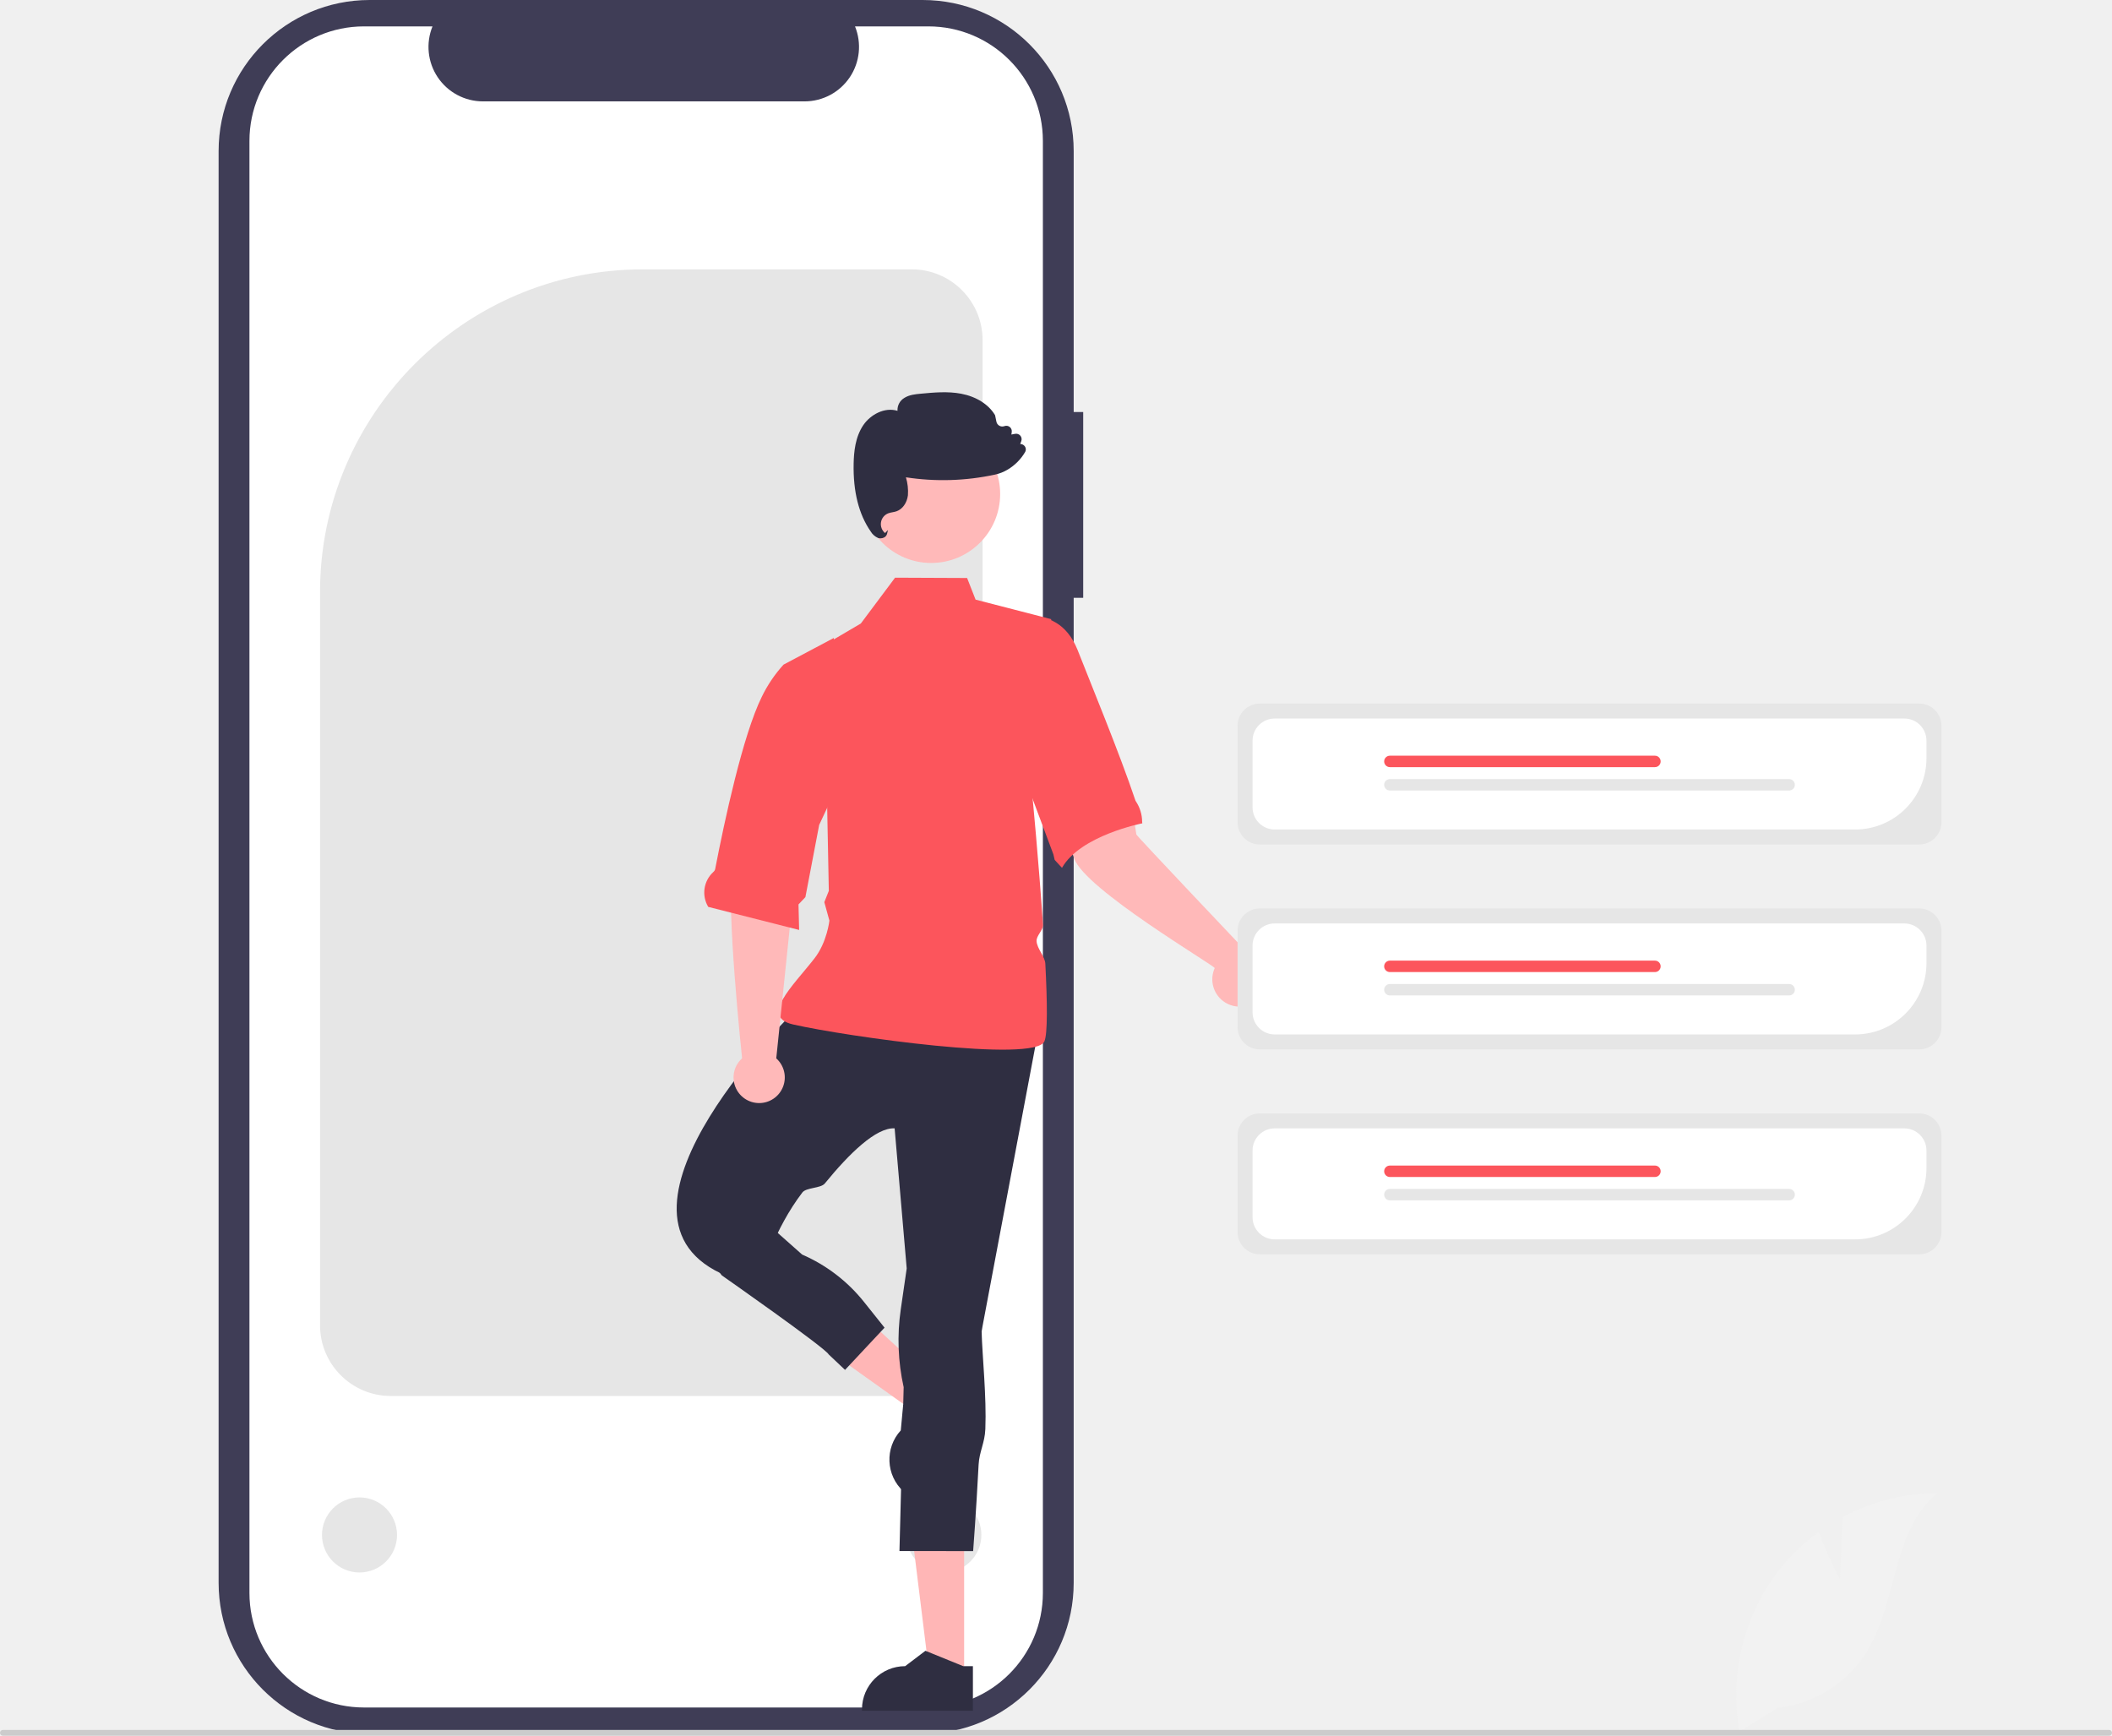
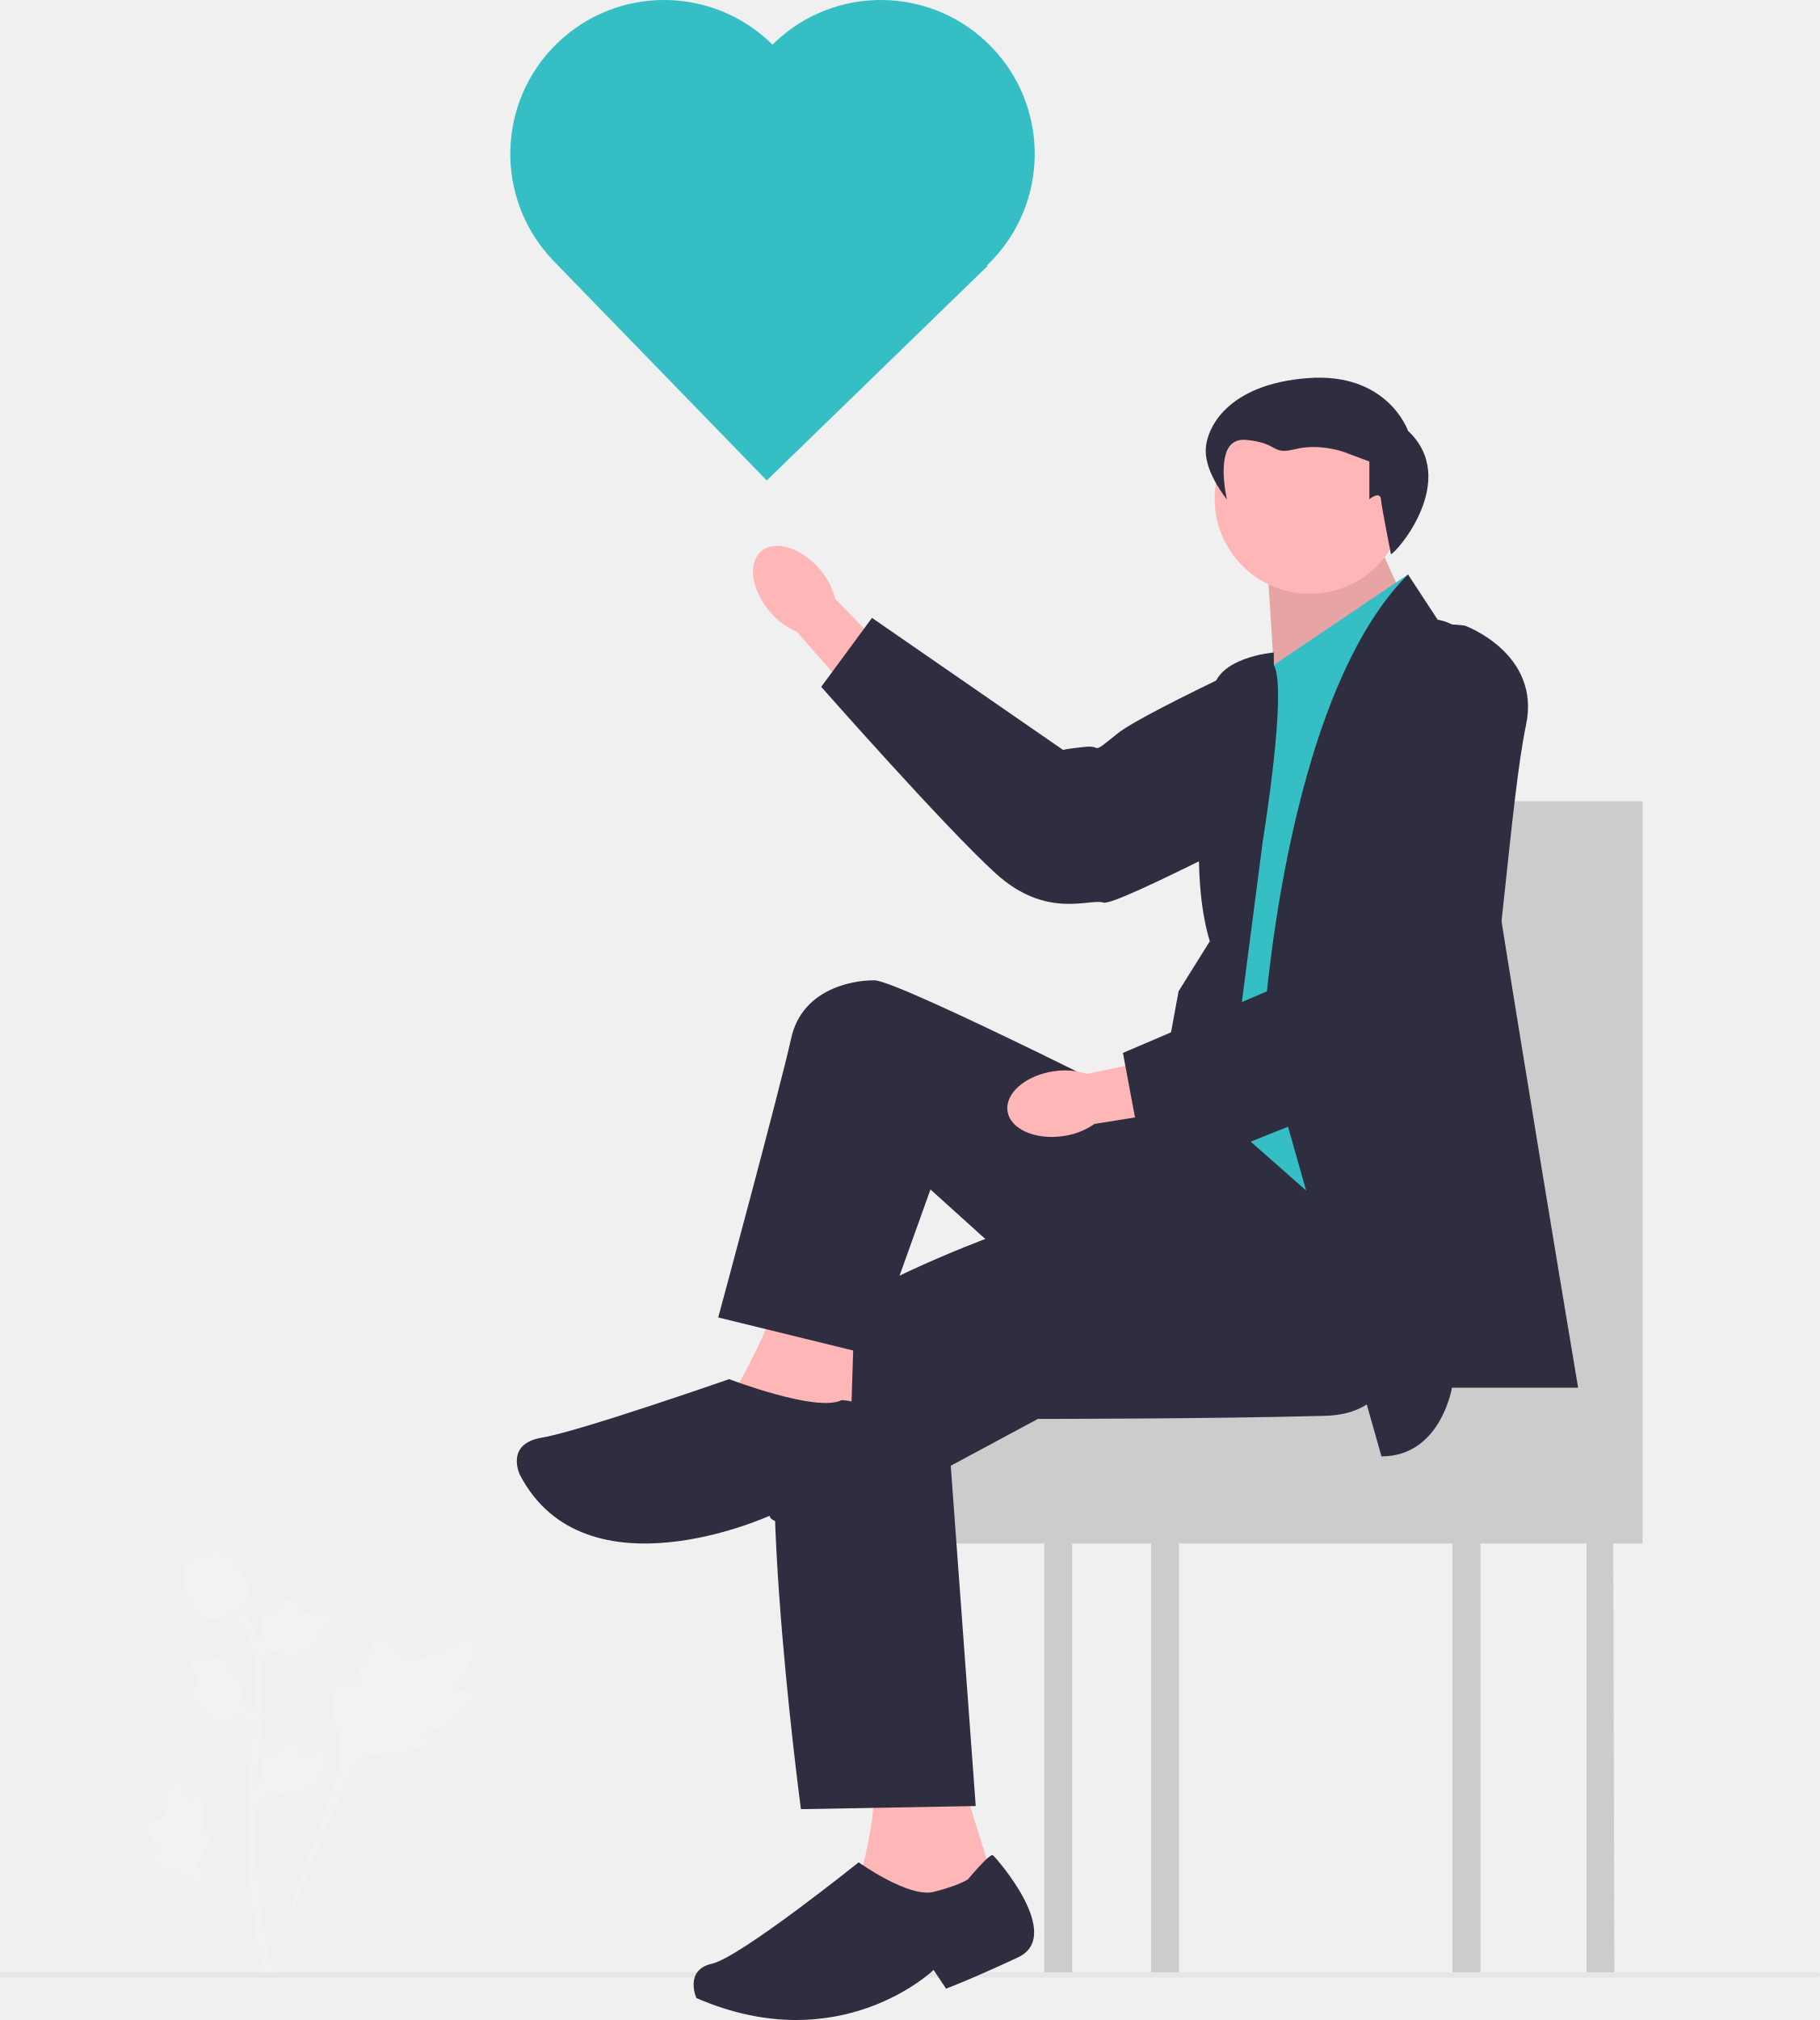
- <svg xmlns="http://www.w3.org/2000/svg" data-name="Layer 1" width="865.67" height="711.472" viewBox="0 0 865.67 711.472">
-   <path id="be762e0f-b118-45b0-834c-015dca31fdfd-42" data-name="Path 339" d="M611.151,263.156h-3.9V156.179a61.915,61.915,0,0,0-61.915-61.915h-226.65a61.915,61.915,0,0,0-61.916,61.914V743.062a61.915,61.915,0,0,0,61.915,61.915h226.648a61.915,61.915,0,0,0,61.915-61.915V339.304h3.9Z" transform="translate(-167.165 -94.26403)" fill="#3f3d56" />
-   <path id="bd19cda7-6ee4-487f-8299-09f5b9520cce-43" data-name="Path 340" d="M594.624,152.032V747.207a46.959,46.959,0,0,1-46.942,46.952h-231.3a46.966,46.966,0,0,1-46.973-46.952V152.032a46.965,46.965,0,0,1,46.971-46.951h28.058a22.329,22.329,0,0,0,20.656,30.74h131.868a22.329,22.329,0,0,0,20.656-30.74h30.055a46.959,46.959,0,0,1,46.951,46.942Z" transform="translate(-167.165 -94.26403)" fill="#fff" />
-   <path d="M540.93,666.475H327.318a29.01,29.01,0,0,1-28.978-28.978V336.993c0-72.962,59.358-132.321,132.32-132.321H540.93a29.01,29.01,0,0,1,28.977,28.977V637.497A29.01,29.01,0,0,1,540.93,666.475Z" transform="translate(-167.165 -94.26403)" fill="#e6e6e6" />
-   <circle id="be454a6a-b415-4179-b5e8-57164f143cba" data-name="Ellipse 7" cx="147.357" cy="629.168" r="15.379" fill="#e6e6e6" />
-   <circle id="be5a0c73-855d-427d-a69e-6f1eaa4c04a0" data-name="Ellipse 7" cx="386.863" cy="629.168" r="15.379" fill="#e6e6e6" />
-   <polygon points="388.948 571.619 379.414 582.009 334.805 550.181 348.876 534.847 388.948 571.619" fill="#ffb6b6" />
-   <path d="M568.615,672.475,537.875,705.974l-.424-.389a17.697,17.697,0,0,1-1.075-25.003l.001-.001.972-10.379L552.469,663.045l2.683-2.924Z" transform="translate(-167.165 -94.26403)" fill="#2f2e41" />
-   <polygon points="395.181 687.559 381.081 687.558 374.373 633.171 395.184 633.172 395.181 687.559" fill="#ffb6b6" />
-   <path d="M565.942,795.491l-45.466-.002v-.575a17.697,17.697,0,0,1,17.697-17.696h.001l8.305-6.301,15.495,6.301,3.969 0Z" transform="translate(-167.165 -94.26403)" fill="#2f2e41" />
-   <path id="a30b4662-e5c2-40ab-b3a2-3f3e92442cbc-44" data-name="Path 17" d="M494.254,507.266s-86.138,83.167-31.683,108.91h16.831s5.058-17.969,16.637-33.123c1.59-2.081,7.547-1.658,9.202-3.686,10.101-12.383,21.053-23.018,28.616-22.596l4.95,57.425-2.442,16.831a88.193,88.193,0,0,0,1.194,31.834v0l-1.722,67.175,30.202.017s1.22-15.744,2.24-35.435c.273-5.275,2.542-8.95,2.76-14.565.521-13.461-1.206-29.13-1.539-40.115l22.772-120.791Z" transform="translate(-167.165 -94.26403)" fill="#2f2e41" />
-   <path id="bce5c948-7db7-43f8-8cd2-61a9f17c0c07-45" data-name="Path 22" d="M534.039,331.053,519.994,349.842l-33.663,19.8,19.8,51.484.751,38.306-1.843,4.621,2.082,7.568s-.961,8.857-6.082,15.432c-8.954,11.497-22.626,23.992-8.769,27.142,21.782,4.951,99.009,15.841,102.969,6.931,1.37-3.082,1.2-16.116.391-31.848-.151-2.942-3.401-6.142-3.591-9.225-.143-2.313,2.782-4.489,2.623-6.835-1.767-26.145-4.373-53.081-4.373-53.081l7.75-72.084-31-8-3.48-8.872Z" transform="translate(-167.165 -94.26403)" fill="#fc555c" />
-   <path id="aa56653d-a1eb-49b2-bba0-f0dc0c583c83-46" data-name="Path 18" d="M458.435,611.236l4.604,5.818s42.345,29.625,43.799,32.393l6.692,6.332,16.192-17.309-8.421-10.554a66.102,66.102,0,0,0-25.357-19.413h0l-12.905-11.449Z" transform="translate(-167.165 -94.26403)" fill="#2f2e41" />
-   <path d="M485.341,528.088l7.711-74.639,2.035-30.719-21.583-3.903s-3.232,21.118-6.059,33.511c-2.79,12.229,3.717,74.111,3.889,75.743a10.501,10.501,0,1,0,14.007.007Z" transform="translate(-167.165 -94.26403)" fill="#ffb9b9" />
-   <path d="M457.455,465.988l37.259,9.458-.259-10.458,2.828-3,5.65-29.597,8.106-17.338L508.932,355.764l-20.589,10.92-.025.019a55.663,55.663,0,0,0-8.928,13.22c-7.762,15.779-15.217,50.533-19.12,70.719a2.203,2.203,0,0,1-.743,1.07,11.415,11.415,0,0,0-2.072,14.276Z" transform="translate(-167.165 -94.26403)" fill="#fc555c" />
-   <path d="M678.716,485.044s-45.359-47.82-45.782-48.722c-3.168-24.061-12.281-34.675-13.648-33.523L595.766,410.948s6.996,22.155,11.733,35.314c4.526,12.574,56.693,43.288,57.563,44.804a11.188,11.188,0,1,0,13.654-6.023Z" transform="translate(-167.165 -94.26403)" fill="#ffb9b9" />
-   <path d="M576.773,349.699s23.089-11.316,32.044,10.909c4.909,12.547,17.466,42.998,23.723,61.743a1.401,1.401,0,0,0,.17.336,15.241,15.241,0,0,1,2.596,8.409,2.862,2.862,0,0,0,.068.649s-25.373,4.943-32.919,18.243l-2.993-3.248-.532-2.276-21.891-58.411Z" transform="translate(-167.165 -94.26403)" fill="#fc555c" />
-   <path d="M953.836,440.407H683.514a9.095,9.095,0,0,1-9.085-9.085V391.731a9.095,9.095,0,0,1,9.085-9.085H953.836a9.095,9.095,0,0,1,9.085,9.085v39.591A9.095,9.095,0,0,1,953.836,440.407Z" transform="translate(-167.165 -94.26403)" fill="#e6e6e6" />
-   <path d="M927.571,434.279H689.643a9.095,9.095,0,0,1-9.085-9.085V397.864a9.095,9.095,0,0,1,9.085-9.085H947.708a9.095,9.095,0,0,1,9.085,9.085v7.193A29.255,29.255,0,0,1,927.571,434.279Z" transform="translate(-167.165 -94.26403)" fill="#fff" />
-   <path d="M845.5,408.71H736.851a2.343,2.343,0,1,1,0-4.686H845.5a2.343,2.343,0,0,1,0,4.686Z" transform="translate(-167.165 -94.26403)" fill="#fc555c" />
-   <path d="M900.5,418.293H736.851a2.343,2.343,0,1,1,0-4.686H900.5a2.343,2.343,0,0,1,0,4.686Z" transform="translate(-167.165 -94.26403)" fill="#e6e6e6" />
-   <path d="M953.836,524.407H683.514a9.095,9.095,0,0,1-9.085-9.085V475.731a9.095,9.095,0,0,1,9.085-9.085H953.836a9.095,9.095,0,0,1,9.085,9.085v39.591A9.095,9.095,0,0,1,953.836,524.407Z" transform="translate(-167.165 -94.26403)" fill="#e6e6e6" />
-   <path d="M927.571,518.279H689.643a9.095,9.095,0,0,1-9.085-9.085V481.864a9.095,9.095,0,0,1,9.085-9.085H947.708a9.095,9.095,0,0,1,9.085,9.085v7.193A29.255,29.255,0,0,1,927.571,518.279Z" transform="translate(-167.165 -94.26403)" fill="#fff" />
-   <path d="M845.5,492.71H736.851a2.343,2.343,0,1,1,0-4.686H845.5a2.343,2.343,0,0,1,0,4.686Z" transform="translate(-167.165 -94.26403)" fill="#fc555c" />
-   <path d="M900.5,502.293H736.851a2.343,2.343,0,1,1,0-4.686H900.5a2.343,2.343,0,0,1,0,4.686Z" transform="translate(-167.165 -94.26403)" fill="#e6e6e6" />
-   <path d="M953.836,608.407H683.514a9.095,9.095,0,0,1-9.085-9.085V559.731a9.095,9.095,0,0,1,9.085-9.085H953.836a9.095,9.095,0,0,1,9.085,9.085v39.591A9.095,9.095,0,0,1,953.836,608.407Z" transform="translate(-167.165 -94.26403)" fill="#e6e6e6" />
-   <path d="M927.571,602.279H689.643a9.095,9.095,0,0,1-9.085-9.085V565.864a9.095,9.095,0,0,1,9.085-9.085H947.708a9.095,9.095,0,0,1,9.085,9.085v7.193A29.255,29.255,0,0,1,927.571,602.279Z" transform="translate(-167.165 -94.26403)" fill="#fff" />
-   <path d="M845.5,576.71H736.851a2.343,2.343,0,1,1,0-4.686H845.5a2.343,2.343,0,0,1,0,4.686Z" transform="translate(-167.165 -94.26403)" fill="#fc555c" />
-   <path d="M900.5,586.293H736.851a2.343,2.343,0,1,1,0-4.686H900.5a2.343,2.343,0,0,1,0,4.686Z" transform="translate(-167.165 -94.26403)" fill="#e6e6e6" />
-   <circle id="f8b50a69-a369-42b8-943f-f14ba4f1f80f" data-name="Ellipse 5" cx="381.674" cy="202.486" r="28.272" fill="#ffb9b9" />
-   <path d="M528.051,314.933a3.092,3.092,0,0,1-.997-.161,6.537,6.537,0,0,1-3.014-2.679c-4.868-7.001-7.218-16.335-6.985-27.743.098-4.826.645-10.997,4.025-15.916,2.842-4.136,8.592-7.418,13.95-5.771a5.792,5.792,0,0,1,2.89-5.347c2.03-1.243,4.473-1.472,6.628-1.674,5.442-.51,11.068-1.037,16.579.007,6.179,1.172,11.231,4.357,13.861,8.738l.054.138.535,2.596a2.465,2.465,0,0,0,3.282,1.811,2.237,2.237,0,0,1,3.002,2.414l-.149,1.033,1.554-.291a2.238,2.238,0,0,1,2.51,2.975l-.439,1.187a2.354,2.354,0,0,1,1.711.753,2.164,2.164,0,0,1,.293,2.549,20.271,20.271,0,0,1-7.16,7.204,16.923,16.923,0,0,1-5.233,2.058,100.501,100.501,0,0,1-36.46,1.096,20.555,20.555,0,0,1,.815,7.38c-.388,3.112-2.215,5.681-4.656,6.543a11.243,11.243,0,0,1-1.701.41,9.976,9.976,0,0,0-1.624.395,4.754,4.754,0,0,0-1.392,8.125l1.203-1.254-.391,1.594a2.288,2.288,0,0,1-1.166,1.452A3.205,3.205,0,0,1,528.051,314.933Z" transform="translate(-167.165 -94.26403)" fill="#2f2e41" />
-   <path d="M921.345,741.82l1.144-25.719a83.066,83.066,0,0,1,38.745-9.808c-18.608,15.214-16.283,44.541-28.899,65a49.964,49.964,0,0,1-36.639,23.089l-15.572,9.534a83.724,83.724,0,0,1,17.647-67.845A80.873,80.873,0,0,1,912.633,722.261C916.363,732.095,921.345,741.82,921.345,741.82Z" transform="translate(-167.165 -94.26403)" fill="#f2f2f2" />
-   <path d="M1032.835,804.546a1.186,1.186,0,0,1-1.19,1.19H168.355a1.19,1.19,0,0,1,0-2.38h863.29A1.187,1.187,0,0,1,1032.835,804.546Z" transform="translate(-167.165 -94.26403)" fill="#ccc" />
+ <svg xmlns="http://www.w3.org/2000/svg" width="583.04" height="647.035" viewBox="0 0 583.04 647.035">
+   <path d="M466.218,256.626v30.311c-3.776,7.305-7.481,16.798-11.107,28.688,0,0,5.556,18.55,11.107,40.964v64.11h-138.665l-9.632,13.662h-26.401v60.05h43.046v138.218h8.942v-138.218h25.278v138.218h8.942v-138.218h87.633v138.218h8.942v-138.218h33.98v138.218h8.942l-.357-138.218h9.4v-237.784h-60.05Z" fill="#ccc" />
+   <g>
+     <path d="M150.784,542.202c-.844-1.424-4.497,.101-5.168-1.191-.669-1.287,2.724-3.249,4.663-7.73,.35-.808,2.553-5.9,.922-7.472-3.092-2.978-17.24,9.313-22.191,5.29-1.087-.883-1.846-2.645-5.134-5.506-1.308-1.138-2.099-1.652-2.865-1.461-1.086,.271-1.172,1.725-2.337,4.584-1.747,4.287-2.78,4.028-3.798,7.449-.756,2.539-.583,4.016-1.472,4.303-1.258,.407-2.416-2.286-4.011-2.045-1.627,.246-2.611,3.382-2.922,5.73-.583,4.406,1.035,7.313,1.932,10.371,.975,3.322,1.553,8.375-.698,15.528l-22.277,62.766c4.918-12.879,19.158-48.185,25.142-61.305,1.727-3.787,3.635-7.629,7.551-9.145,3.77-1.46,8.949-.588,15.55-2.179,.771-.186,2.911-.73,3.18-1.988,.223-1.04-1.036-1.621-.842-2.596,.259-1.307,2.734-1.323,5.775-2.831,2.144-1.063,3.48-2.328,4.629-3.415,.346-.328,5.495-5.262,4.371-7.157h-0l0,0Z" fill="#f2f2f2" />
+     <path d="M63.139,575.245c-.942,.004-1.248,2.236-2.076,2.193-.825-.043-.808-2.275-2.448-4.519-.296-.405-2.159-2.955-3.401-2.608-2.354,.658-.404,11.148-3.806,12.418-.747,.279-1.831,.143-4.184,.931-.936,.314-1.417,.554-1.544,.985-.18,.611,.508,1.073,1.575,2.47,1.6,2.094,1.175,2.527,2.56,4.013,1.028,1.104,1.803,1.445,1.687,1.964-.163,.735-1.819,.526-2.161,1.379-.349,.87,.907,2.257,1.969,3.087,1.994,1.558,3.888,1.602,5.647,2.044,1.912,.48,4.559,1.654,7.42,4.823l24.378,29.044c-4.902-6.13-18.122-23.306-22.835-30.029-1.361-1.941-2.696-3.985-2.31-6.345,.371-2.272,2.293-4.562,3.417-8.261,.131-.432,.481-1.639-.058-2.134-.446-.409-1.095,.041-1.517-.335-.567-.504,.14-1.724,.277-3.651,.097-1.359-.138-2.38-.341-3.258-.061-.265-.997-4.215-2.251-4.21v0s-0,0-0,0Z" fill="#f2f2f2" />
+     <path d="M81.939,579.465l-.568-5.068,.259-.384c1.2-1.777,1.812-3.512,1.819-5.159,.001-.262-.011-.524-.023-.79-.049-1.057-.11-2.371,.575-3.903,.384-.854,1.463-2.831,3.086-2.587,.437,.061,.767,.262,1.018,.497,.037-.059,.075-.117,.115-.181,.505-.771,.905-1.101,1.291-1.419,.296-.245,.602-.497,1.082-1.094,.21-.262,.374-.492,.513-.685,.42-.585,.968-1.282,1.935-1.27,1.033,.049,1.574,.903,1.932,1.468,.64,1.008,.93,1.735,1.122,2.217,.07,.176,.149,.374,.19,.436,.333,.489,3.038,.032,4.057-.135,2.289-.382,4.27-.712,5.087,.732,.585,1.033,.151,2.398-1.33,4.168-.461,.551-.952,.969-1.388,1.297,.361,.215,.684,.546,.815,1.065h0c.308,1.229-.748,2.459-3.137,3.663-.593,.301-1.392,.702-2.512,.896-.527,.091-1.002,.113-1.408,.125-.009,.235-.064,.489-.207,.751-.42,.771-1.293,1.138-2.61,1.05-1.449-.076-2.642-.352-3.694-.595-.919-.21-1.711-.389-2.332-.347-1.153,.093-2.041,1.016-3.083,2.212l-2.603,3.042h-0l-0-0Z" fill="#f2f2f2" />
+     <path d="M84.572,549.289l-4.758,1.835-.437-.153c-2.023-.71-3.857-.862-5.452-.451-.254,.065-.504,.143-.759,.223-1.01,.315-2.266,.708-3.922,.434-.924-.155-3.11-.697-3.285-2.329-.052-.438,.059-.809,.222-1.111-.066-.021-.133-.042-.204-.065-.874-.293-1.295-.597-1.7-.889-.312-.224-.633-.456-1.332-.769-.307-.137-.571-.237-.793-.322-.672-.258-1.486-.611-1.719-1.549-.215-1.011,.474-1.751,.93-2.241,.813-.875,1.442-1.34,1.86-1.648,.153-.112,.324-.239,.373-.294,.389-.446-.74-2.947-1.159-3.891-.95-2.118-1.772-3.95-.582-5.106,.851-.828,2.282-.754,4.369,.229,.65,.307,1.179,.675,1.607,1.013,.117-.404,.354-.8,.823-1.058h0c1.11-.61,2.569,.099,4.339,2.105,.442,.498,1.033,1.169,1.504,2.203,.221,.487,.363,.941,.478,1.331,.229-.051,.49-.063,.779,.009,.852,.21,1.429,.962,1.678,2.258,.294,1.421,.329,2.645,.362,3.724,.03,.942,.058,1.753,.255,2.344,.382,1.091,1.5,1.717,2.922,2.422l3.603,1.746h-0s0,0,0,0Z" fill="#f2f2f2" />
+     <path d="M81.939,534.358l-.568-5.068,.259-.384c1.2-1.777,1.812-3.512,1.819-5.159,.001-.262-.011-.524-.023-.79-.049-1.057-.11-2.371,.575-3.903,.384-.854,1.463-2.831,3.086-2.587,.437,.061,.767,.262,1.018,.497,.037-.059,.075-.117,.115-.181,.505-.771,.905-1.101,1.291-1.419,.296-.245,.602-.497,1.082-1.094,.21-.262,.374-.492,.513-.685,.42-.585,.968-1.282,1.935-1.27,1.033,.049,1.574,.903,1.932,1.468,.64,1.008,.93,1.735,1.122,2.217,.07,.176,.149,.374,.19,.436,.333,.489,3.038,.032,4.057-.135,2.289-.382,4.27-.712,5.087,.732,.585,1.033,.151,2.398-1.33,4.168-.461,.551-.952,.969-1.388,1.297,.361,.215,.684,.546,.815,1.065h0c.308,1.229-.748,2.459-3.137,3.663-.593,.301-1.392,.702-2.512,.896-.527,.091-1.002,.113-1.408,.125-.009,.235-.064,.489-.207,.751-.42,.771-1.293,1.138-2.61,1.05-1.449-.076-2.642-.352-3.694-.595-.919-.21-1.711-.389-2.332-.347-1.153,.093-2.041,1.016-3.083,2.212l-2.603,3.042h-0l-0-0Z" fill="#f2f2f2" />
+     <path d="M87.124,632.736l-1.062-.666-.257-1.226,.257,1.226-1.238,.142c-.02-.115-.087-.379-.188-.793-.554-2.266-2.244-9.162-3.654-20.023-.984-7.581-1.541-15.376-1.656-23.17-.115-7.807,.255-13.717,.551-18.467,.224-3.583,.496-6.994,.762-10.317,.71-8.878,1.379-17.265,.881-26.55-.11-2.073-.341-6.387-2.862-10.978-1.462-2.663-3.476-5.027-5.987-7.024l1.561-1.963c2.771,2.207,5,4.826,6.623,7.782,2.795,5.09,3.047,9.791,3.168,12.05,.507,9.449-.17,17.916-.887,26.88-.264,3.311-.536,6.708-.759,10.276-.294,4.706-.66,10.565-.546,18.271,.113,7.701,.663,15.4,1.634,22.886,1.392,10.724,3.058,17.517,3.605,19.749,.291,1.192,.352,1.441,.054,1.914h0Z" fill="#f2f2f2" />
+     <path d="M68.075,518.872c-.103,0-.207-.002-.312-.01-2.134-.115-4.11-1.392-5.875-3.796-.827-1.131-1.251-2.42-2.095-4.992-.131-.396-.767-2.408-1.154-5.176-.253-1.808-.221-2.565,.137-3.233,.398-.744,1.041-1.263,1.766-1.613-.032-.24-.006-.487,.098-.739,.427-1.045,1.563-.908,2.177-.842,.311,.039,.699,.091,1.117,.069,.658-.032,1.012-.228,1.548-.521,.513-.281,1.15-.631,2.096-.825,1.865-.389,3.427,.14,3.942,.313,2.71,.903,4.046,3.01,5.593,5.45,.308,.489,1.367,2.271,2.065,4.713,.504,1.762,.433,2.545,.281,3.128-.308,1.197-1.036,1.882-2.885,3.394-1.931,1.583-2.9,2.376-3.732,2.858-1.937,1.118-3.153,1.821-4.768,1.821h0Z" fill="#f2f2f2" />
+   </g>
+   <path d="M583.04,632.596h0c0,.464-.376,.84-.84,.84H0v-1.68H582.2c.464,0,.84,.376,.84,.84Z" fill="#e6e6e6" />
+   <g>
+     <g>
+       <path id="uuid-ab5b4137-23bf-44b0-b8fd-0caecc79ac33-205" d="M262.566,182.277c-5.918-6.915-14.284-9.466-18.684-5.699-4.4,3.767-3.168,12.425,2.753,19.342,2.327,2.795,5.291,4.993,8.641,6.408l25.447,28.982,13.346-12.231-26.503-27.273c-.882-3.53-2.596-6.798-5-9.529Z" fill="#ffb6b6" />
+       <path d="M453.566,217.619s5.566,25.476-16.525,33.599c-22.091,8.123-79.337,39.314-83.575,37.885-4.238-1.429-18.101,5.549-34.463-9.338-16.362-14.886-55.892-59.766-55.892-59.766l16.26-22.083,61.219,42.291s1.309-.389,7.113-.99,1.265,3.059,10.342-4.262,67.013-33.56,67.013-33.56c0,0,17.001-8.424,28.509,16.224l-0-0v0Z" fill="#2f2e41" />
+     </g>
+     <path d="M309.111,573l9,29-25,17-18-16s7-25,4-31l30,1Z" fill="#ffb6b6" />
+     <polygon points="436.111 162 450.449 193.63 408.496 219.709 406.111 182 436.111 162" fill="#ffb6b6" />
+     <polygon points="436.111 162 450.449 193.63 408.496 219.709 406.111 182 436.111 162" isolation="isolate" opacity=".1" />
+     <circle cx="419.623" cy="159.734" r="30.464" fill="#ffb6b6" />
+     <path d="M408.111,213l43-29-7,245s-35.5-61.5-62.5-64.5c0,0,3-7,5-11s5-24,5-24l14-108,2.5-8.5v0Z" fill="#35bfc5" />
+     <path d="M442.611,466.5l-38-134s6-108,46.5-148.5l9.5,14.5s9.394,1.394,7.697,7.697c-1.697,6.303,37.303,238.303,37.303,238.303h-40.421s-3.579,22-22.579,22Z" fill="#2f2e41" />
+     <path d="M408.111,213v-4s-18.5,1.5-19.5,12.5-9,54-1,80l-10,16-7,38,22,6,12-92.28s8-48.72,3.5-56.22v0Z" fill="#2f2e41" />
+     <path d="M443.611,403.5s17,49-19,50-92.083,1-92.083,1l-27.917,15,8,109-56,1s-18-134-2-150,62-33,62-33l53-27,14.906-18.094,59.094,52.094Z" fill="#2f2e41" />
+     <path d="M445.651,177.5c2.124-.755,22.01-24.06,5.46-39.5,0,0-6.449-18.861-32.167-16.883s-32.643,16.045-32.643,23.355,6.81,15.528,6.81,15.528c0,0-4.832-20.089,6.049-19.099,10.881,.989,7.913,4.946,15.827,2.968,7.913-1.978,15.827,.989,15.827,.989l7.913,2.968v12.069s3.45-2.769,3.704,0,3.221,17.607,3.221,17.607Z" fill="#2f2e41" />
+     <path d="M273.611,424.5l-1,31-39-7s16.746-27.559,14.373-35.28l25.627,11.28Z" fill="#ffb6b6" />
+     <path d="M269.611,448.5s7,0,7,4,11,35-10,36-20-3-20-3c0,0-59,27-80-13,0,0-5-10,7-12s60-18.744,60-18.744c0,0,28,10.744,36,6.744Z" fill="#2f2e41" />
+     <path d="M310.111,602s7-8.48,8-7.74c1,.74,23,25.74,8,32.74s-23,10-23,10l-4-6s-30,29-76,9c0,0-4-9,5-11s47-32.472,47-32.472c0,0,16,11.472,24,9.472s11-4,11-4Z" fill="#2f2e41" />
+     <path d="M381.611,361.5s-93.5-47.5-101.5-47.5-23.291,3.291-26.646,18.646c-3.354,15.354-23.354,89.354-23.354,89.354l49,12,19-53,31,28,52.5-31.307v-16.193Z" fill="#2f2e41" />
+     <g>
+       <path id="uuid-9122ce6e-50cf-4901-97fd-d5a56bf7c6b1-206" d="M337.584,343.15c-9.005,1.322-15.623,7.04-14.781,12.771s8.824,9.304,17.833,7.98c3.606-.479,7.044-1.815,10.028-3.896l38.086-6.082-3.235-17.812-37.202,7.887c-3.457-1.136-7.136-1.426-10.728-.848Z" fill="#ffb6b6" />
+       <path d="M469.294,200.384s24.522,8.87,19.62,31.891-9.025,88.083-12.493,90.906-4.953,18.273-26.27,24.182c-21.317,5.909-82.487,32.066-82.487,32.066l-7.89-42.161,68.413-29.255s.369-1.315,2.953-6.546,3.262,.561,1.906-11.022c-1.356-11.583,7.324-74.588,7.324-74.588,0,0,1.934-18.875,28.923-15.474l-0,0Z" fill="#2f2e41" />
+     </g>
+     <path d="M247.862,13.936h0c-.123,.12-.237,.246-.36,.367-19.071-18.925-49.785-19.091-69.06-.375h0c-19.344,18.79-19.997,49.637-1.467,69.23l-.012,.012,.461,.475h0l68.238,70.259,70.734-68.699-.197-.202c.119-.113,.243-.218,.36-.333h0c19.533-18.971,19.988-50.184,1.018-69.717h0c-18.971-19.533-50.184-19.988-69.716-1.018,0,0-0,0-0,0Z" fill="#35bfc5" />
+   </g>
</svg>
